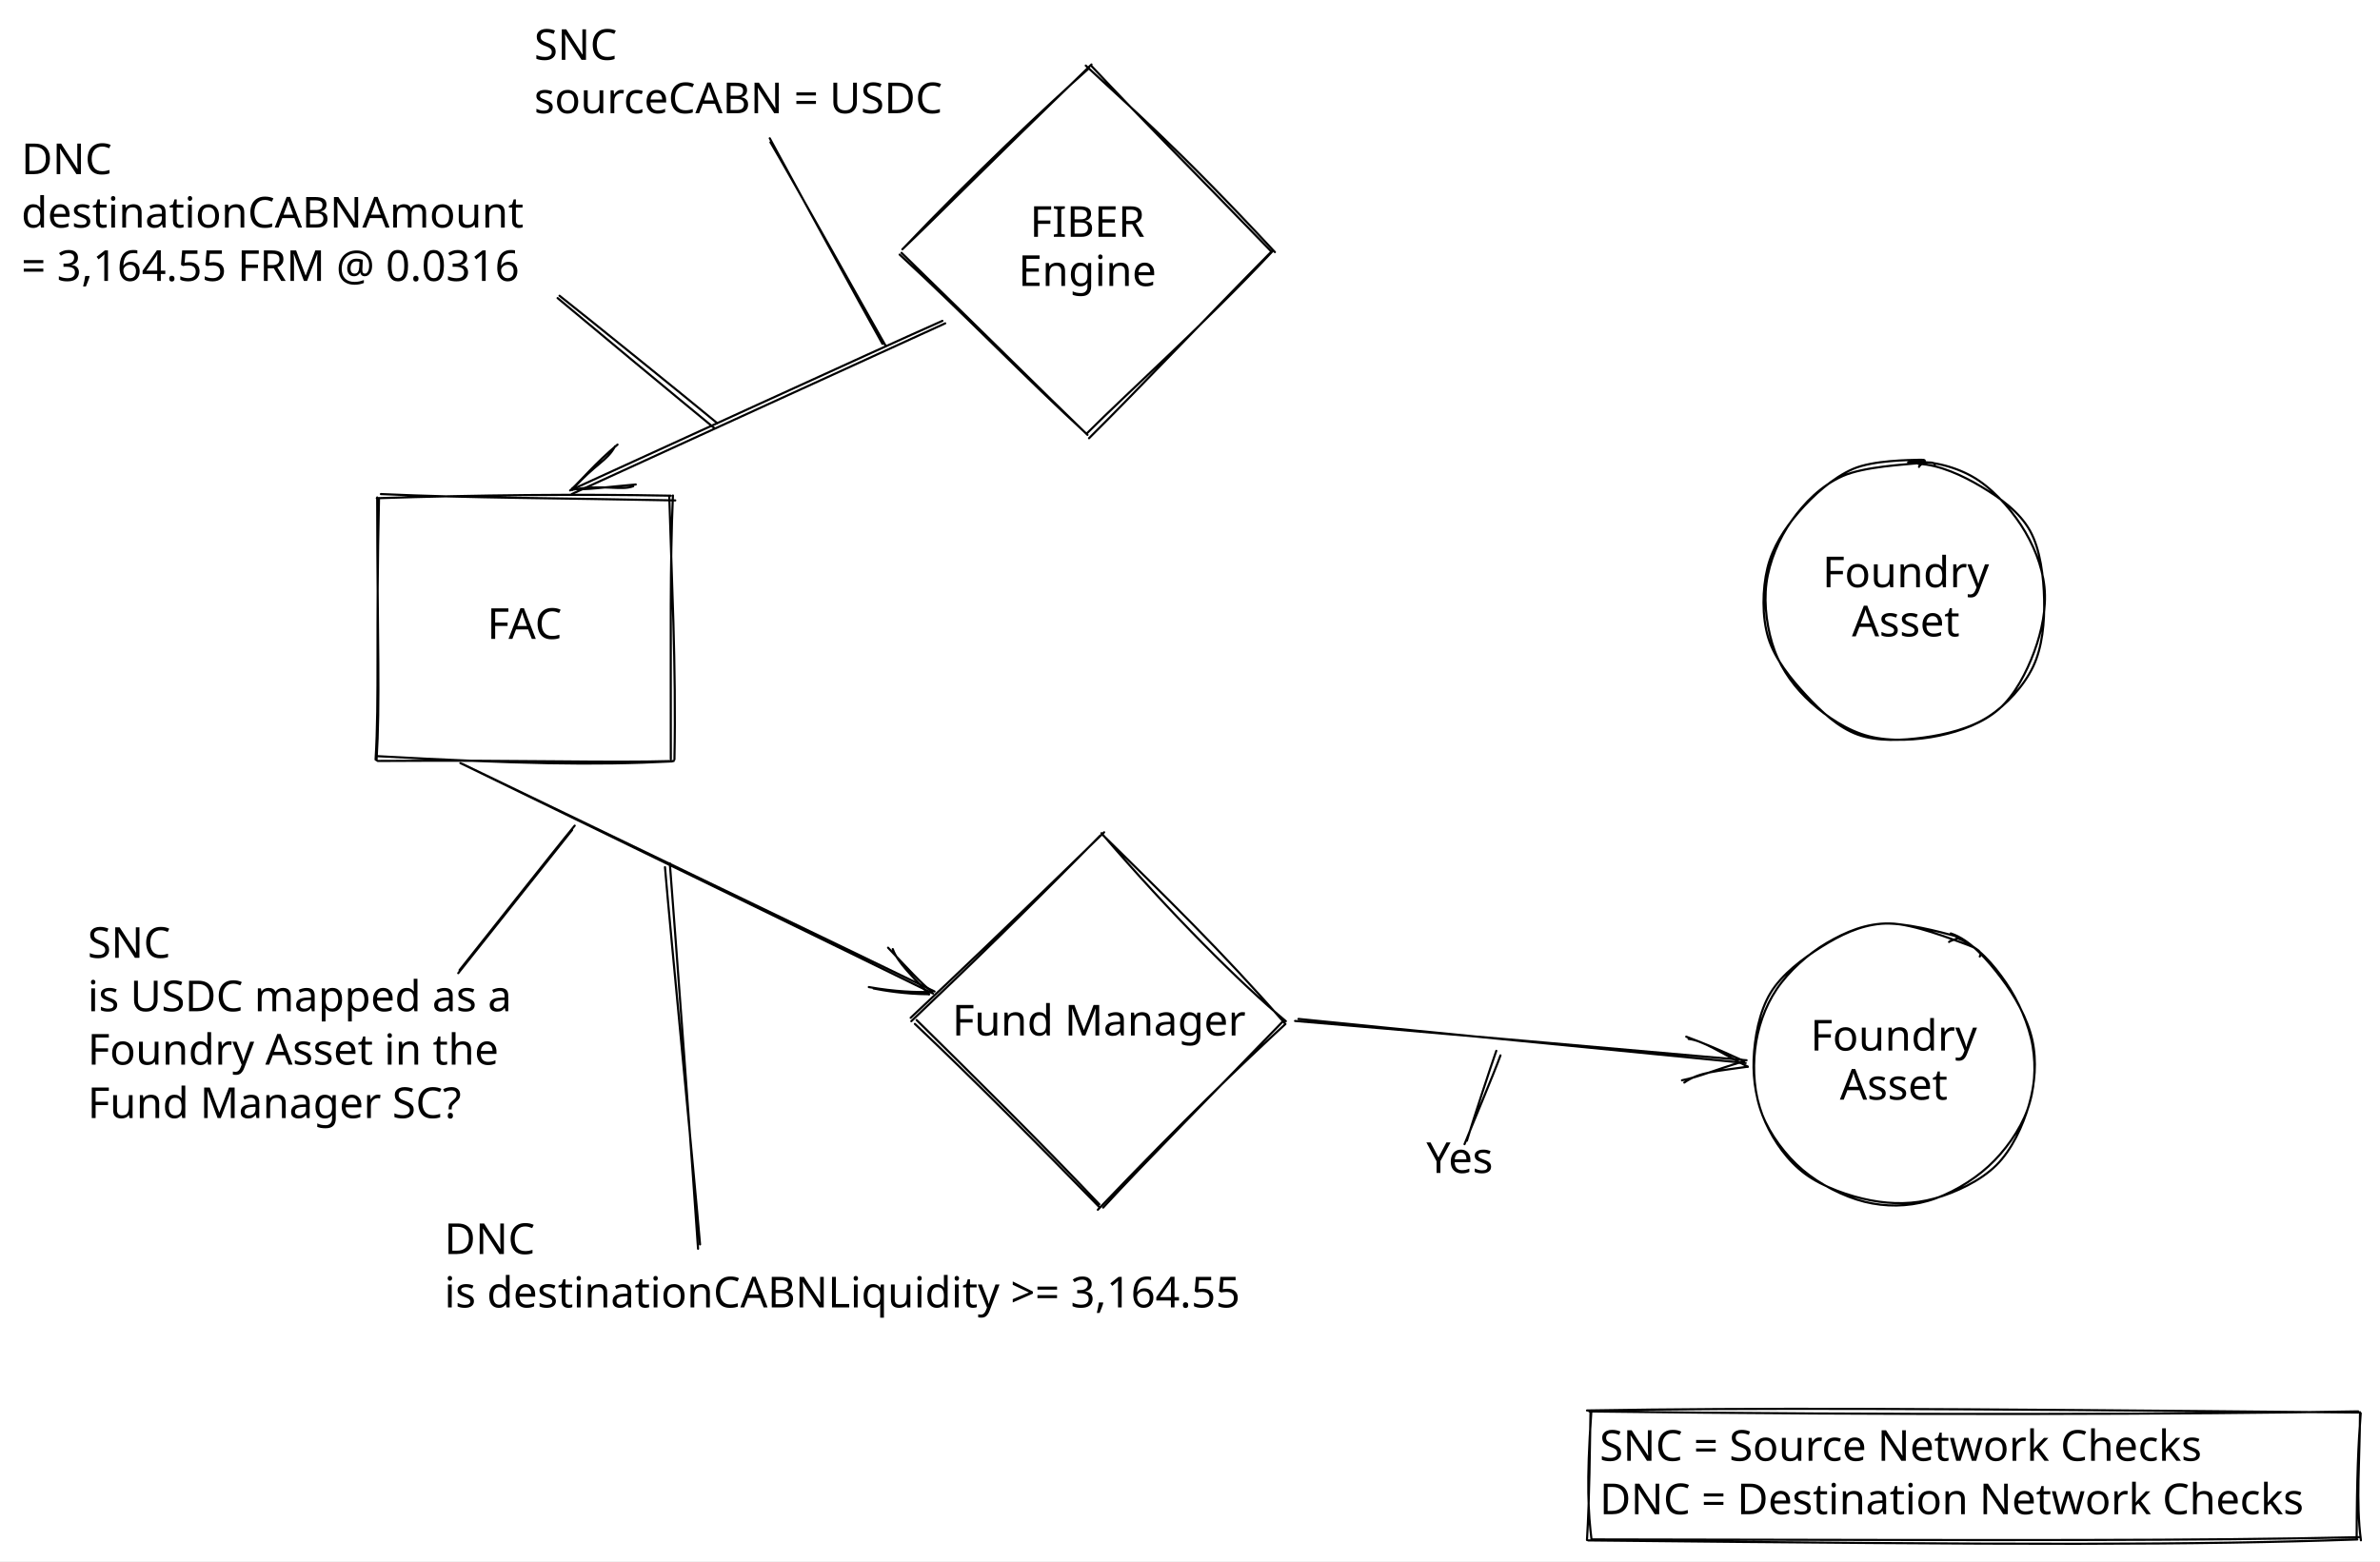
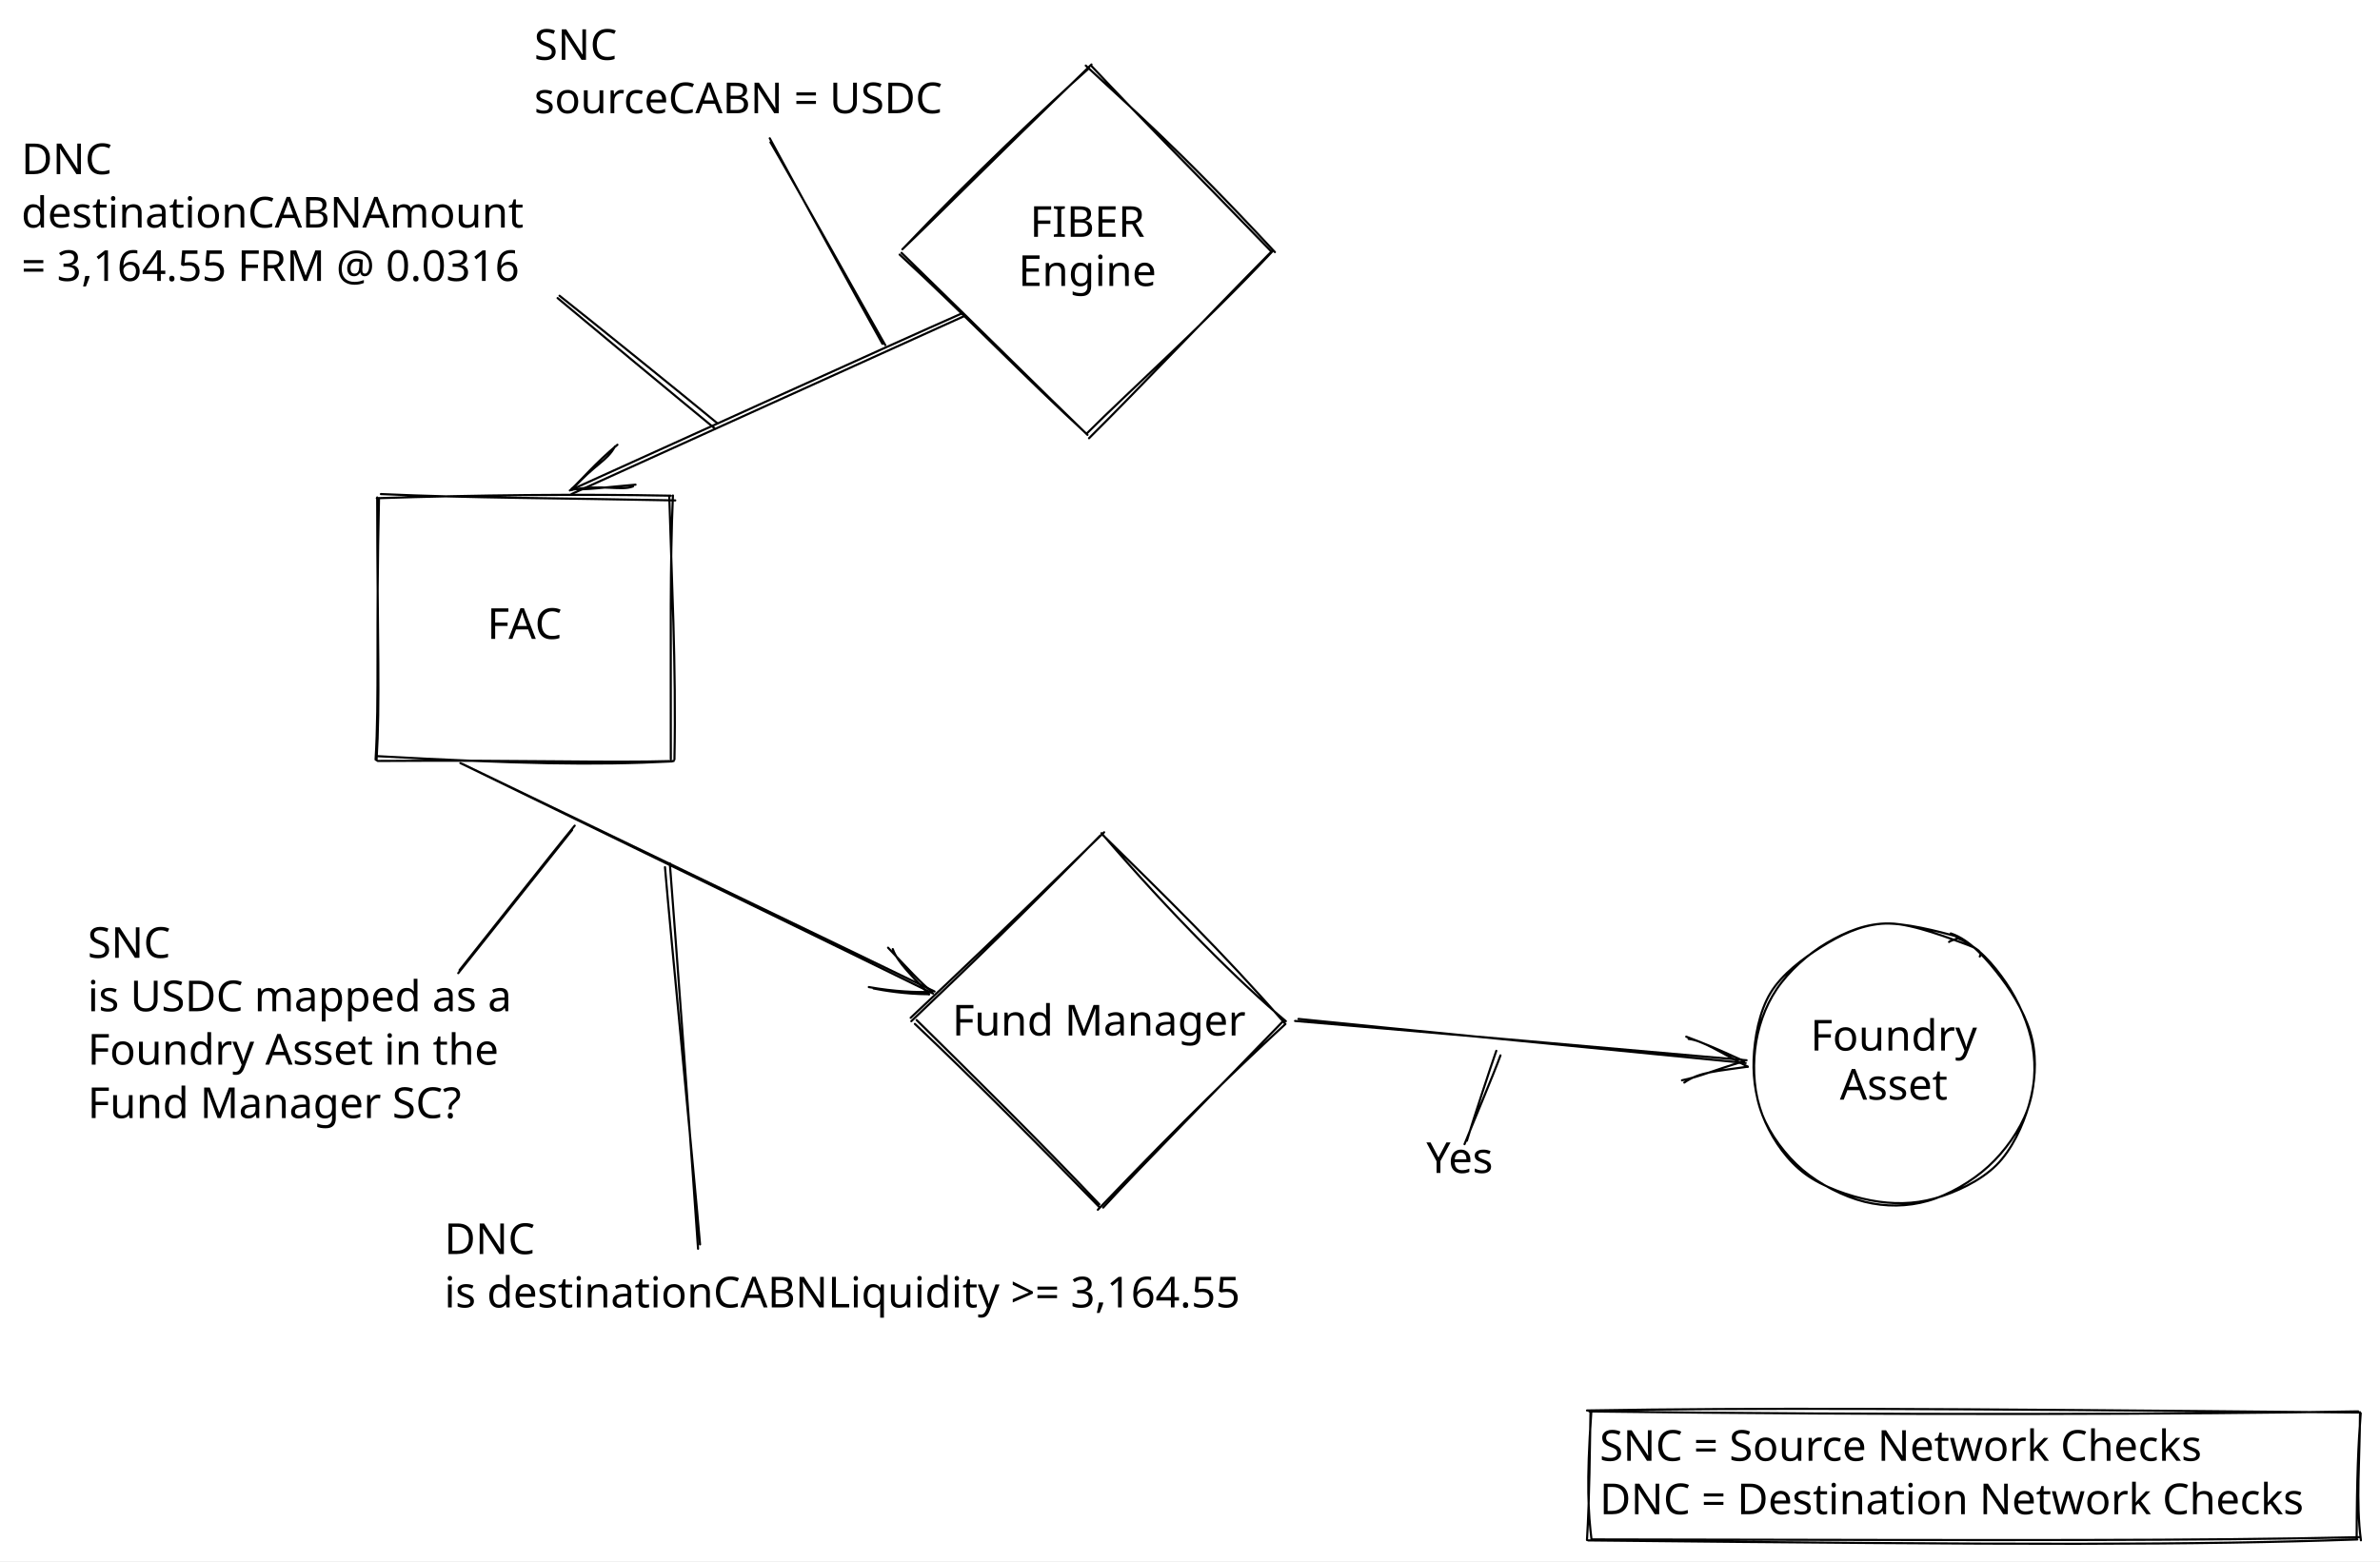
<svg xmlns="http://www.w3.org/2000/svg" version="1.1" viewBox="0 0 1114.029 730.869" width="2228.057" height="1461.739">
  
-   eyJ2ZXJzaW9uIjoiMSIsImVuY29kaW5nIjoiYnN0cmluZyIsImNvbXByZXNzZWQiOnRydWUsImVuY29kZWQiOiJ4nO1cXNly4khcdTAwMTZ9r68g3K9lde5LR/TMYLApvO82nupwyCCMbCwwXHUwMDEy3jr63+emsC1cdTAwMDGSWIxcXFT38FBllEnqKvOec8/NRX9+KVx1MDAxNFaC566z8lthxXmq22230bNcdTAwMWZXvprrXHUwMDBmTs93O1x1MDAxZVx1MDAxNJHwu9/p9+phzVZcdTAwMTB0/d9+/dXudq1rN7jqdG6teudu8DOn7dw5XuBDxf/C90Lhz/Df2I1cdTAwMWGufdfxXHUwMDFhYfWwILqTomr06m7HXHUwMDBi74qRYlx1MDAxNFPKyXtcctcvw91cdTAwMDKnXHUwMDAxxU277TtRSSN8otbBju+/8DoqXe1cdTAwMWRskOrqXHLD0W2bbrt9XHUwMDE0PLdcdTAwMDfPZNdb/Z5cdTAwMTOV+kGvc+ucuY2gZe4+cv39d35cdTAwMDf6LPpVr9O/bnmO71x1MDAwZv2m07XrbvBcdTAwMWM+XHUwMDA1er9qe9dhXHUwMDFi0ZUn+LYqubAkQVx1MDAxNFx1MDAxMa6wVDJqZtBcdTAwMDC2oFx1MDAxN1xipojBv0TpXHUwMDExy0qddqdnLPtcdTAwMDWFn8i2K7t+e1xyXHUwMDA2eo33OkHP9vyu3YNcdTAwMDGL6j2+PbNk79dajnvdXG7Ci9RcdTAwMTJcXFxiLFxiRppKXHUwMDFl3d5cdFx1MDAwN1x1MDAwMq6CUVqi6Mfmpt1qI3SJP0Y7smX3uq9cdTAwMWS24psvMYONreuj/lx1MDAxNPep2GBcdTAwMTfLp5XDy5Nvj6u4WDug69/uN/aq721ccjlg4DxcdTAwMDUr71x1MDAwNX99zWr26uBio7lVvrg8Olx1MDAxM2trpUve03YtuVm71+s8Tttuf90/os/7dvmYdq42sfJtRY9cdTAwMTbQbqVXu0HHfX1fOm1e7N20Lk9QZ+9D7Vx1MDAwZfXa12k7Pmr29a9o4Pvdhj1cdTAwMDAtXHUwMDE2XHUwMDAy3IgrzpCIXHUwMDFjqe16t1Do9dvtLzHDZuFcdTAwMTHN+ejVN1x1MDAxZSFcdTAwMTIp8F5cdTAwMTVcdTAwMTHNJFx1MDAxYemXqs/PXHUwMDFk29uW5/27kvYvS4/q9iegXHUwMDExbFx1MDAxMSlcdTAwMTFihGHNaFx1MDAwNEfTXHUwMDAwXHUwMDEzxEKESiaYRkwqPmLYj2ZcdTAwMTFcIlx1MDAxNcVcdTAwMWNh8bkk0jrpeac3XHUwMDE1dVe5vN8vI7zZq8rD/5PIx0kk1+69bp4z+XBycdAnXHUwMDFim6WA6/p2cLpcdTAwMDBzO87aWcndO7Gdi5Lc7GO3dba/iG6oob3zlr91e188OXkuXHUwMDE3ab/TqTZy5ejkjv9cdTAwMDSOXHUwMDFlMihG0Fx1MDAxY6dcdTAwMTK0UlxmJFx1MDAwNLDW1Fx1MDAwNJ1cdTAwMWT6l5mgM3SeYFx1MDAxNlx1MDAxM5hcdTAwMTOMmVx1MDAxMlxuvubH0FwigaFZxLxvlIwo1VgjnVx1MDAwMyfP5XjRXHUwMDAwd7zgyH1cdKM7XHUwMDFhurph37nt56ExXG49XHUwMDEyTNqorq1cdTAwMWZ+99a9a9dz4p3nO21zXHUwMDA1ulx1MDAwMFxy/ajYdq+N667UwWqnN+TVgVx1MDAwYrnTe4U7t9Fox9qsgyU2tNmrTpOWdHoumGS3j1x1MDAxM1xynVx1MDAwYm1cIuZcXKNpXHUwMDE1oYgyrtj0eiibxZdcdTAwMTZuTGToIU6lXHUwMDA1qSXijGuumaSfizYyJoBcdTAwMDTHRIAwXCJ/XHUwMDBmsIFcdIVcdTAwMWTbs6/jwIlhXHKrfLA2QbuPYS1uZybUek49XHUwMDE4eFpidEufxqCCYUapmFx1MDAxZW/357jddnX1plrZ6jqVxl1n7fTb0uNccqpcdTAwMTBcdTAwMGJTLTDDiFx1MDAxM1x1MDAxMlx1MDAwYiimXHUwMDA1XGJ7lkZEc6khXHTgWsr8XHUwMDEwR5VcdTAwMDVcdFx1MDAwN8FSSsriyUaUj1x1MDAxMGpxrlx1MDAwMPpaJM9qUM2YljGP/5R8pFxcu8X2we3W3VqpdLZ1UNR+2dte3nwkr7xh8Vx1MDAwMn+SYE7u+Fx1MDAxZiiYWUyNjFKKkoooTGZQzNl+tayUorXMYlx1MDAxNE4soVxiXHUwMDAwXFxpIUmeU1x1MDAxYSRcIu8ohMckw4AzKDF2UPw3XHThxVJy5JZDVVx1MDAxN1x1MDAxNrknRL2xyFxy5mVcdTAwMDJrQFxmXHTIgvDA0qClKFIwjHz6YJ1NgcuKLEmFxVx1MDAxOSBLY46UwnpcYlmEQCRXXHUwMDFhXHUwMDEzzik11fJDlmSWpFojSHyRxCwhVEtlKVx0Kl1pxYgkclx1MDAxNHVcdTAwMDRhyGdcdTAwMDBcYnPALrR0XHUwMDBl2Cl4aClUjKKTYOdcdTAwMDd2L1hzvYbrXUNZXHUwMDE0j97WzKZJXHUwMDBmQ6DW+8acVWQhJiSMXHUwMDE2YZpizIFuYtWu7S5U0pY2slx1MDAwN/J2wYnS9LX8PS6uOF5jsk3ZYFx1MDAxY7aJSyVcdTAwMDQ3NEyIYtFcdTAwMTC+m4QtRTWhlMJcYoLUXHUwMDFhs6ht+0Gpc3fnXHUwMDA20MP7XHUwMDFk11x1MDAwYlx1MDAxMnuyaFx1MDAwMN1y7MZoKTxRvGxcdTAwMTT5XdPisPKK/ipEyFxiv7z//cfXxNqrqVx1MDAxZWs+o75cdTAwMWG19iX+/6xaXHUwMDAwol8qY2FKMYMsV05PWXsnTV26ebjduN/F31av7N111thZesrSRFmQIMOzXHUwMDEyxqnAUfg1XHIo8ENQ81x1MDAxYyOFKPBXftlcdTAwMDVBXHQkxSNjX2lcdJhTKeCJaFhyXHUwMDE3XHUwMDAzUmtcdTAwMDX5ToyuXHUwMDE3Jlx1MDAwNo52S9+9wYaAUnFtt/B74eSonKxcdTAwMGZcdTAwMThcdTAwMWT69Xv4bzvNIENcdTAwMWRcdTAwMDSdbpo0XHUwMDE4Mn9UXHUwMDA3pFiWibP20FxmYHxcdTAwMTVRp8GMgDBAalx1MDAwNsVd2a3elcqt8p5f26nX7HpNdfHD0oNMXG5mcVx1MDAxMNWCXHUwMDAxo8BcdTAwMWbDk2agbS3KXHUwMDE1aE5cZtFH5okyzizB4Vx1MDAwM3lcdTAwMGUnktJcdTAwMDRcdTAwMDGuoVxuMYVmSZHImK1vOTxHzMy1izkwOK8yMIJcXFKlWSZcdTAwMDZHlMFoNEspWXCcXHUwMDFjKltskExcdTAwMWS9sHRs4GZcZpNZyp6mXHUwMDAxXHUwMDE4uJgrTfD0YTJ7XHUwMDEyYllcdTAwMTGsXHUwMDA1XHUwMDAxXHUwMDA1SDSIeqKMP1x1MDAwZSFcdTAwMThUiVx1MDAwNVKBc4FcdTAwMDSSetSuXHUwMDA1RkmCLcBcdTAwMWU1wlx1MDAwNJOkXHUwMDE5OKQsKVx1MDAwNdxES8HF+IQ4psSMXHUwMDE3/Wl1/dRcdTAwMWFcdTAwMWFZ4JvwtJJycGCI3yRW6VVCzyfjs2fDh2U8UUrCMEBSwTFTsVx1MDAxNZF3I4jFXHUwMDE4k5oxpcFeTcRPreRTPNR8xnxzQTpeslR6okxcdTAwMDNfSjm9wPDx8brvVWx6035cIseH3fUr+5EvPT1hTKVlaIlcdTAwMDL/SCDl4ZlcdTAwMDeOsIVcdTAwMTA2XHUwMDEz84hxliM/xXZcdTAwMWHFOGlMxisgS1xubJrD5sZcZlx1MDAxOVx1MDAwZik8j00jLlbGu34okVx1MDAwYnd2t+s0XG62X7C/e1x1MDAxYsa63nOh6PtOUHC9QtBy4GpseaxwVPp3ouDXP0Dwf+RcdTAwMTnmSlxymE5NXHJAx2hccknn9MriZmdzu79xenhTau8+blx1MDAxZb9cXDcrjfOlh67GyMKpyGVcXFmEMCSoMlx1MDAxZJJcdTAwMWZyQVtcIlwi0djC3TuKhdlOjSVDkKCkKFx1MDAwYiN+4DE+OS+YPFH/XHUwMDBmyFx1MDAwYpLGznzGRm3GmOuA1ur6yavzMnV1XkGAR0zOgN3mjayo42Bj6+Wy2ttffVJcdTAwMDJcdTAwMDV66bFLubRAyijKXHUwMDE0gn/08EpcdTAwMWFH1GJUaopzzlxuMMXjeFx1MDAwNThamkCursJVzfGtwZhcYuM1n703eLvmX9Nq/+VR7ZY319lO165ULj6+XHUwMDE2n1Ozi9+7OmnJPPlBombfYDtcdTAwMGYjzlx1MDAwYvX4KZTRiXKshYa4haeX2EF5nd7vXHUwMDFjbu3s2Zeb6KXibt14Lz9cdTAwMDHWiYVcdGCcg5aUo6vmRJmVP85AXHUwMDAwI0RZfLf+UqBcdTAwMWS8gkJcdTAwMWVcdTAwMWG361PQbj+U/J2t8va9Ulx1MDAxYvu1+ku31Dmpf1x1MDAxY5Y5NZvXTvWFmzuJRJJvODWJKFwizVx1MDAxNFx1MDAxMV3gRnWRziCQmHEkXHUwMDE0ml4tZJP9MjNIhlpg3GJcYtJzziRT8b5f/L6bXHUwMDA0XHUwMDAyXHUwMDE536iutNlgmcf5w1x1MDAxZrHtZpDEfvfCLPZT96lPkLZjO3CGLZ1cdTAwMGJtQqWm1Vx1MDAxMD3MXlx1MDAwN8ynj9fZ7LW0aGMyI15ToixcdTAwMGWinFx0hFx1MDAxOUPxYzI/XGJumFx1MDAwM+NcdTAwMWH18In73DJ5/qdcdTAwMDXcXHUwMDA0fflcdTAwMTHApa+RIZ5+NkSocCWCi6khly1Ellx1MDAxNXJcXGKLSky1XHUwMDAyKWqm/0dcdTAwMDKcsihnXHUwMDE4pIBmXHUwMDE4aD43xFx1MDAxMaQtglx1MDAxOdFcZlx1MDAwMlx1MDAxOE+ezsLaQkqCUqdI8cSt6oKYlav4huHlnM5axCpcdTAwMTVG0FHmpVx1MDAxMEJcdTAwMTKNNNWxaoNVKmZxwrDCglNsdqWR11xuMy6dZVx1MDAwN8Nho1x1MDAxMOggJCVcdTAwMGVXLYSM9FLMKNNZkIJqgVx0wvgnXzpLdVvzXHUwMDE5c9iouS/x/2fVXG6QXHUwMDE2plx1MDAxM5dcdTAwMDaPgFx1MDAwND+CwCTiWttizc3OYfVMlZ+Lbad/eHt02l5+4sLY0lx1MDAxNGmkXGKi8ezZ/Fx1MDAxZVx1MDAxNIIlXHUwMDEx+CBcdTAwMTnMsOanXHUwMDE0aLTkk3GkjSBcdKFEYjFcdTAwMDcxLaEyrzl+8ob4eY+yzbtcdTAwMDJmXGbJRFDaXCJcdTAwMTbN2N9cdTAwMDbOJFx1MDAwNMNkXHUwMDA2XHUwMDA0qVbxUeL14vZcdTAwMTPtXeOXc1Q6Xv7Qz6S0IOBrYpT28FxuUlx1MDAxOPuFmVxu56BvKZeM4Fx1MDAxY9+2Qy2IXHUwMDE3gFx1MDAwZYhcdTAwMTcqKfAzs1x1MDAxNK5cdFiSXHUwMDEy+IVcdTAwMTJcdTAwMTLNtTT9/1WsXHUwMDBmbVx1MDAwMU9cdTAwMWU581x1MDAxOVx1MDAxYrNcdTAwMDXFPoyYTIMuXHUwMDA2vidgXHUwMDBlmf5FWcGzrOKm2K0/78mX1aZu76M+WnrogmxSllCQXHUwMDExq1x1MDAxMJuxV/qELVBmYUxcdTAwMDWIgYEsUblhl/CkgypjXHUwMDAwXHUwMDA1XHUwMDE3MVx1MDAxYqlS9p9GXHUwMDFhcXfz/tyhL+6aTzar/Y2nco2s8bdJ0Nz2mFxiXHUwMDA23rv4MFk2+zNcdTAwMWGOXHUwMDFmQMhcbsBNza7s4lx1MDAxZFx1MDAxOFx1MDAxNnz3fi/Qr+ZFXHUwMDE3nFx1MDAxNzZcdTAwMGV3XG7/KYB2plgkhlWRXHUwMDEyVnPaVjKP2XNBWYrU/FtJSc3JnVx1MDAxOd54t946eXjY3jqSzcbVZv/moXn8tPwrVFpcIsCxRlx1MDAxMGzBXHUwMDBiXHUwMDE1XHUwMDFi3mVcdTAwMGVcdTAwMTctXHUwMDAxWlx1MDAxNjJzSnJccsE0NvuYcZRcdTAwMDP4XHUwMDA0ZCyjyfNdXHUwMDExjC+untafbi5rXHUwMDBmq7enu6y0WTtHj37uMFZST9ivOj+MXb8wXHUwMDAyiW33vu82YKRcdTAwMGL/ilCxXGbnQGaydy71jGnq7k2QzVLyIVx1MDAxN5mE3IOtb2e9jbuu9tv1I6dz5dcuvi3/iWzFiaE+hPiIJFxygcuZRVx1MDAxMaF68P6iXHUwMDFj580wM6dXXHUwMDExNi+zYcnqXHUwMDE5S1x1MDAwNUJeK4WoTH7lXHUwMDFj01x1MDAxY8NDzLNu9Fx1MDAwMf2siYgnxP9I/Zw2eoPSsYGbUUOn4lx1MDAxN6VLaIGpUjS+53ZcdTAwMTJ+PfulXCKZX370u5R0n27t9v7TT4BfRi3CMdOYM1x1MDAwMUnKyLlvoaFcdTAwMTRpqZiAvFKJ/N6KZN5cdTAwMDeJgUPGZ7WjQKwtqlx1MDAwNqdcIlx1MDAwMKhJ+zjBTjPN+NnnuzRQXHUwMDFj/UcjOHX0wtKxgZtcdTAwMTHAma9aXCI69b0o2syHIDJDXHUwMDFlXFy8apBeXHUwMDE3rXb3j1x1MDAxZlpHXHUwMDE3xV6ldrG19CBcdTAwMDantzSGnoc017zBiFx1MDAwZodhSbHFXHUwMDA0N+ftKYyOyi9cZlOBgC9cdTAwMDSBdDh0XHUwMDAzlvCmM6iC4lx1MDAxZjyGYlx1MDAwZTkyl4J82oavSXuSeifV263GLjxdudar7m43Tm/uZ9mTXHUwMDA0T6nM0CRRRKbjp6WMRKRGLvO6SCSRmuFcXGPy4y2901x1MDAxM53t9OKznJ5PdvrxXHUwMDFjkiBujrqiT1xcXG7J9MOPJYdHu6XC74Wj8NR9YddcdFx1MDAxZTu920Kp5dRv/e9eOSwsR3nYSI1Pylx1MDAxNieRe8K5olx1MDAwZjzTXHUwMDAw119eWWHF7naPXHUwMDAyXHUwMDE4i5W3XHUwMDA1Zlx1MDAxOG638drPUf+vPLjO49q4XHUwMDAz/tJcZj+m1ZArXGYoXHUwMDFkM9h//vXlr/9cdTAwMDGjJ1xityJ9
+   eyJ2ZXJzaW9uIjoiMSIsImVuY29kaW5nIjoiYnN0cmluZyIsImNvbXByZXNzZWQiOnRydWUsImVuY29kZWQiOiJ4nO1cXOtX4shcdTAwMTL/Pn9cdTAwMDXH/Tpm+/3Yc/bei6BcdTAwMGU+8IE64p09nlxiUVwiXHUwMDEwMFx0vvbs/36rg2NcdTAwMDIkXGJIXHUwMDFjZvfmw4ykO51Kd/2qflVdyZ+fXG6FtfCp76z9VlhzXHUwMDFlXHUwMDFidsdt+vbD2mdz/t7xXHUwMDAzt+dBXHUwMDEziX5cdTAwMDe9gd+IerbCsFx1MDAxZvz26692v2/duOFVr9e2XHUwMDFhve7wMqfjdFx1MDAxZC9cZqDjf+F3ofBn9G/iRk3X7va8ZtQ9aojvpKhcdTAwMWE/W+150V0xUoxiSjl57eFcdTAwMDZluFvoNKH52u5cdTAwMDRO3NKMnqh1tFx1MDAxZlx1MDAwNM+8gUpXXHUwMDA3R1uksn7LcHzba7fTqYVPneEz2Y3WwHfi1iD0e23nq9tcZlvm7mPnX69cdTAwMGJ6MGfxVX5vcNPynCBcdTAwMTi5pte3XHUwMDFibvhcdTAwMTQ9XHUwMDA1ej1rezfRXHUwMDE48ZlH+LUuubAkQVx1MDAxNFx1MDAxMa6wVDJcdTAwMWVmOFx1MDAwMLZgXHUwMDE2XGKmiMG/ROkxyUq9Ts83kv2CoiOW7cputG9AQK/52if0bS/o2z4sWNzv4fszS/Z6ruW4N60wOkktwYXAgmCkqeTx7Z1oIeAsXGKlJYovNjftV5qRSvwxPpEt2++/TNhaYH4kXHUwMDA0NrJujutTUqdcdTAwMTKLXSyfbVx1MDAxZl+efnlYx8X6XHUwMDEx3fxyt3VQeVx1MDAxZGtEXHUwMDAxQ+cxXFx7bfjr87Rhr44utq53y1x1MDAxN5e1r2Jjo3TJfW3X04e1fb/3MOu4g82gRp9cdTAwMGXt8lx07V3tYFx1MDAxNdiK1pYw7rZfv0UnXHUwMDAzfVc6u744uG1dnqLewbvGXHUwMDFkmbXPs058POzLX/HCXHUwMDBm+k17XGJaLFx1MDAwNKhcdTAwMTFXnCFcdTAwMTErUsf12tDoXHI6nU9cdMHmsSOa8/Gz3+1cYpFIgfaq2NC8ZUZcdTAwMDalytNTz/b25PmgW9LBZelBtX9cdTAwMDIzgi1cIiVCjDCsXHUwMDE5jeFoXHUwMDA2YIJYiFDJXHUwMDA004hJxcdcdTAwMDT70VaESEUxR1h8rFx1MDAxMWmd+t7Z7bbqbl/eXHUwMDFkllx1MDAxMd7xK/L4/0bk/UYk1+m9uT5n8v704mhAtnZKIdeNvfBsXHTi9pyNryX34NR2LkpyZ4Dd1tfDZUxDXHUwMDFkXHUwMDFknLeC3fZd8fT0qVxcpINer9LM1UanT/xcdTAwMDfY6Fx1MDAxMYFcdTAwMTJcdTAwMDaa40xcdTAwMDOtXHUwMDE0XHUwMDAzXG5cdTAwMDFWa2ZcdTAwMDM93fWvsoGewvNcdTAwMDSzmMCcYMyUUPAzP1x1MDAwYi1SLDSLLe93k4wo1VgjnYNNXkjx4lx1MDAwNe55Yc19jrw7XHUwMDFhObtld93O08hcdTAwMWFFXHUwMDFhXHRcIm1VNjaPv3mb3o3rOcnJXHUwMDBinI45XHUwMDAzU4BGLip23Fx1MDAxYqO6a1xykNrxR7Q6dCF2eu3QdZvNTmLMXHUwMDA2SGLDmH5llrCk57sgkt05SVx1MDAxNXQhtImEco2HVYRcIsq4YrPzoelWfGXhxsRcdTAwMTQ+xKm0ILREnHHNNZP0Y9FGJlxikOCYXGIgRuTvXHUwMDAxNlx1MDAxMKGwb3v2TVx1MDAxMjhcdKxhlVx1MDAwZtbe4O5cdTAwMTNYS8o5XHUwMDE1ar7TXGKHmpbq3bLTXHUwMDE4VDDMKFx1MDAxNbPj7e5cdTAwMWN3Oq6u3Fa2d/vOdrPb2zj7svJ4gy7EwlRcdTAwMGLMMOKEJFx1MDAxY4pcdTAwMTlcdTAwMDHcnqVcdTAwMTHRXFxqXGJcdTAwMDK4ljI/xFFlQcBBsJSSsmSwXHUwMDExxyOEWpwrgL5cdTAwMTbpWVxyqlx1MDAxOdMyofFcdTAwMWZcdTAwMTKPlOttbFx1MDAxZrV3u1x1MDAxYqXS192jolx1MDAwZcre3urGI3nFXHLLJ/hvXHUwMDEx5vSJ/4GEmSXYyLhJUVJcdTAwMTGFyVx1MDAxY4x5ul6tqknRWk6zKJxYQlx1MDAxMVx1MDAwMLjSQpI8U1x1MDAxYSQ23rFcdTAwMGJPUIahzaDEyEHx38SFXHUwMDE3S+meW450XZrnfsPrTXhuXHUwMDEwbyqwhoYhXHUwMDA1WZjxTGhcdKyQ4orM7qynm8BVRZYk0mJUXGJMONcoXHUwMDAxXHUwMDFkcz3BypJcdTAwMDA4rVx1MDAxNdNcdTAwMWHcZI7IUtTSXHUwMDEyY2C+wNVcdTAwMTmXYlx1MDAxMmiKXHUwMDAwU1fA4oWQSlxixsZxR1x1MDAxMIaIXHUwMDA2oLBcdTAwMDDwXCJZXHUwMDE3XHUwMDAwnlx1MDAwMnFcdTAwMDXliU2PNOBcdTAwMDWh7YdcdTAwMWKu13S9XHUwMDFiaIs90vdds1lcdTAwMDLEXGKqjYFcdTAwMTFnXHUwMDFkWYhcdTAwMGKOMNBcdTAwMWKlNOKUkES3XHUwMDFiu2/Es5CEtSWEmsy3wkK+9Hj1jWuO13xbqumAXHUwMDFjlVxuWFx1MDAxZFx1MDAwMUNccsbPRFtxXHUwMDE2NyGUotCFUtApoFtcdTAwMTNcdTAwMTJ17CAs9bpdN4Q5Puy5Xpg6l0VcdTAwMDPqlmM3x1vhiZJt4+jvm1x1MDAxMUfZV/xXIUZH9OP17z8+p/Zez9Zac0zoazzep+T/8zJcdTAwMDLwgWz8dFx1MDAxY2XAzEOsK2c3XFxcdTAwMDen17p0e9/euqviL+tXdnWTNfdX3nBpoiyYdnhWwjhcdTAwMTU4dsJmXHUwMDAwXHUwMDA1mlxinJ5jpFx1MDAxMECD5Fx1MDAxN2NcdTAwMTCUXHUwMDEyVST8yotp4lx1MDAxNHCqXHUwMDEwipcld0ogwWxD1JPI2i2NXHUwMDEy1Kqlb96wLKBU3KhcdTAwMTZ+L5zWyuksgdGRq19JQMe5XHUwMDBlp3CEsNfPXCJcYiPij7OBXGbJpuKsM5JcdTAwMDdM7iXqLJhcdTAwMTFcboql5uDd29VKt1RulVx1MDAwZoL6fqNuN+qqj+9XXHUwMDFlZFIwi4OLXHUwMDEzXGYsXG78MZo6XHUwMDAzI29cZlx1MDAxYzBPjDGXeaKMM0twOCDa4URSmkLDNXQhptFsLFx1MDAxMqkm2Fx1MDAwMVx1MDAwNidtMu5iXHUwMDAxXGYuylx1MDAwZVxmLVx1MDAwN1x1MDAwZq3nYlx1MDAwN+P+LKNlyZ5ypG25bjJz9aLWiYWb001m83uqaFx1MDAxNoDBXHUwMDE2c6VcdJ7dTU5PRawqgoGKXHUwMDAxQyFaKYhdjT6OIJhcdTAwMDH7XHUwMDA3qsC5QFx1MDAwMkk9LtdcdTAwMTK9JMFcdTAwMTZgj1x1MDAxYWKCSVpcdTAwMWVcdTAwMGVBqCFcdTAwMDXcREvBxWRaXHUwMDFjU2LWi34ot1x1MDAwN3EkWD00XHUwMDBmet/NopGlXGafXHUwMDA3u8FBgVxymZ4k0YtcdTAwMTH56TnxUVwiT5SSwlx1MDAwNIWCY6ZcdTAwMTL7XCKvQlx1MDAxMIsxJjVjUfyhifipuXyGhppjQjeXxOMlyzRPlEG4zaWcnWBcdTAwMDT4ZDPwtm1623kkJ8f9zSv7ga+8ecKYSsuYJVxu9keCUY5cdTAwMTlXtDmHIIZF2KTnXHUwMDEx4yxH+4RT8lxySflfrJBcdTAwMDJjScGa5lDiOIXGayl5XCKZuFxcXHUwMDFh71x1MDAwNlx1MDAxMUUudO1+32lcdTAwMTbsoGB/87aMdP5ToVx1MDAxOFx1MDAwNE5YcL1C2HLgbGKTrFAr/TuV8OtcdTAwMWZA+N/zXGZcdTAwMGKFXHUwMDA2TGeGXHUwMDA2wGO0hqBzdmZxu7+zN9g6O74tdapcdTAwMGY7J88319vN85WHrsbIwpnIZVxcWYQwJKgyXHUwMDEzklx1MDAxZnKBW1wiXCLRxPbdK4qFKarGkiFcYlAymIUhP/BcdTAwMThcdTAwMWZcdTAwMWNcdTAwMTe8na7/XHUwMDA3xFx1MDAwNWlrZ46JVZvT5zrAtfpB+lx1MDAxZb3M3KNX4OBcdTAwMTGTc2D3+lZuq5Nwa/f5suJcdTAwMWauPyqBQr3y2KVcXFpAZVx1MDAxNGVcbsE/enQ/jSNqMSo1xTlHXHUwMDA1mOJJvFx1MDAwMlx1MDAxYy1NIFZX0d7mZIEwJsJozUdXXGLv1YNcdTAwMWJaXHUwMDE5PD+oanlnk+337e3ti/fvyOc07PIrWN/aOE9/kHjY77BdxFwiLkSvucjOklx1MDAwM6fiXGLiu9mBPn2dVlx1MDAxN+hkXHUwMDFh0Fx1MDAxObdcdTAwMThcdTAwMDJmzZlkQGzz3DhPQfpkpanSpkIqj1x1MDAxN4h+xL75kH9+81wiXHUwMDAy+qGFpm94pYkt9FFJp6ItO9uGXHUwMDEyqZlxTqy4UFrN8Vx1MDAwNt90+7WqcONcdTAwMTJbVGKqXHUwMDE1eDCTR1x1MDAxOIObsihEsWCYNMOgdPmFs0hbXHUwMDA0M6JcdTAwMTnAiafzYqwtXHUwMDA03JyBv1U8tfJNXHUwMDEwk1x1MDAwMkvWXHUwMDFmfchuOsdY4KlwnDHjNk+6XHUwMDBiI5go846pkERcdTAwMDNcdTAwMWLViW7DdFx1MDAxN7M4YVhhwSnmQI/IS4c5c3DToTkqXHUwMDE0XHUwMDAyq1xmwVx1MDAxNY7SXHUwMDFmQurJ3XRmXHUwMDE524XBn1x0TFx1MDAxMEzchFA/VVx1MDAwZS5Tbc0xobBzhlx1MDAwNFk8gSZqTcZ5gtCgXHUwMDExXHUwMDE44pOZXHLXxi673ulcdTAwMWRXvqryU7HjXGaO27WzzupcdTAwMWIujC1NkUaKIJok3eZ6gbApXHUwMDAz0ohcZkO1/F5IoXHuaEqFPIGgkFx1MDAwYonFXHUwMDAyhmlcdTAwMDV5Qt1cdJZbXHUwMDE5v2gqzVxiMlx1MDAxNUFZ2TA6ZaNcdTAwMWOUSVxihslcdTAwMWNcYlKt4oPEm8W9R+rf4OdzVDpZfdfPpLTA4WtcIlx0XHUwMDFiS0VFvl+YmJpzLCD2Zlx1MDAwNOf48j61wF9cdTAwMDA6wF+oNMfPTE5dXHUwMDEzkCTD8Vx1MDAwYiUkWijH/f902LuqydJXzlx1MDAxY1x1MDAxM2u2JN+HXHUwMDExk1nQxWDvXHSIQ2Zn7eGTrOBrUW08XHUwMDFkyOf1a905RFx1MDAwM7Ty0Fx1MDAwNdqkLKEoUSrCZuJcdTAwMGJcdTAwMDHRXGKUWVx1MDAxOFNcdTAwMDFkYEhLVG7YJTxcdTAwMDWvk1x1MDAwMFx1MDAwNVx1MDAxNTE7slx1MDAxOYUsMUes7tydO/TZ3VxiyE5lsPVYrpNccv49JZPbZpVgoL3Ld5Nls9HTdIJcdTAwMTBcXFZcYmpqyruKXVx1MDAxMCz85v1eoJ/Ne7OcXHUwMDE3to73XHUwMDBi/ylcdTAwMDB3plikulWR4VZz2p9aROyFoCxcdTAwMTNB03haW0pKMfC3mYHsbLZO7+/3dmvyunm1M7i9vz55fF55IGuJXHUwMDAwx1x1MDAxYYGzXHUwMDA1LVRstFxcXHJOWlx1MDAwMrgsROaU5OqCaeLbPFNqQsGeXHUwMDAwjWU0vaIlhvHF1ePm4+1l/X69fVZlpZ36OXpcYnKHsZL6jcKXxWHsXHUwMDA2hTFI7Ll3XHUwMDAzt1x0K134V4yKVSgonUvehdgzppllIECbpeQjKvJcdTAwMTZyj3a/fPW3un1cdTAwMWR0XHUwMDFhNad3XHUwMDE11C++rP5cdTAwMGJeilx1MDAxM2P6XHUwMDEw4mOUNFx1MDAwMi5nXHUwMDE2RYTq4edcdTAwMTByzJthWEWmXHUwMDExNu/Gs3T2jKVcdTAwMDJcIq+VQlSmf8GGaY7hIVx1MDAxNsliv4M/a1wiklx1MDAwMfE/kj9nrd6wdWLh5uTQmfhF2Vx1MDAxNFpgqlx1MDAxNE1cdTAwMTbvvIVfz37eliwoP1x1MDAwNH1K+o9tu3P4+Fx1MDAxM+CXUYtwzDTmTECQMlpcZkKEhlakpWJcdTAwMDLiSiXy+8iC+bxcdTAwMTRcdTAwMDZcdTAwMWIymdWOXHUwMDFksbaoXHUwMDFhlldcdTAwMDJQ01xuQkBOk2b86EJx8+ZcdTAwMTT9RyM4c/Wi1omFm1x1MDAxM8BTv9xAdOa7oNrkQ1x1MDAxMJkjXHUwMDBlLl41id9H6/3Dk/tW7aLob9cvdldcdTAwMWXEoPSWxjDzXHUwMDEw5ppcdTAwMGZcIvBRNywptpjg5tU9XG6ro/Jzw1QgsFx1MDAxN4JcdTAwMTA+pFx1MDAwMyzlwynQXHUwMDA1JVx1MDAwZjyBYlx1MDAwZTEyl4J82Oco36qQ8E8r7d1mXHUwMDE1nq5cXPcr1b3m2e1dY/Zcblx0U42uzNKkmYipip9cdTAwMTUyXHUwMDEykem5zNenkERqjlx1MDAxNyTSXHUwMDFmb+WVnujpSi8+Sun520o/XHUwMDE5Q1x1MDAxMsTNOzPoXHUwMDAzt0Km6uH7gsNatVT4vVCLXt8rVJ3woee3XHUwMDBipZbTaFx1MDAwN9+8ctRYjuOwsVx1MDAxZVx1MDAxZlx1MDAxNC2+ZdxTXG6U3/FMQ1xcf3qxXG5rdr9fXHUwMDBiYS3Wvm8ww3K7zZd5jud/7d51XHUwMDFlNiZcdTAwMTXwl+voMKNGtsKA0jGL/edfn/76XHUwMDFm7yEj8yJ9
  <defs>
    <style>
      @font-face {
        font-family: "Virgil";
        src: url("https://excalidraw.com/Virgil.woff2");
      }
      @font-face {
        font-family: "Cascadia";
        src: url("https://excalidraw.com/Cascadia.woff2");
      }
    </style>
  </defs>
  <rect x="0" y="0" width="1114.029" height="730.869" fill="#ffffff" />
  <g stroke-linecap="round" transform="translate(421.963 30.53726) rotate(0 87 86.82831)">
    <path d="M86.26 0.17 C106.82 19.41, 129.39 38.64, 174.8 87.48 M88.98 0.4 C111.51 24.45, 136.5 49.38, 173.06 87.16 M173.5 87.28 C141.6 121.35, 106.17 152.95, 87.01 172.13 M173.84 86.54 C142.82 117.97, 112.64 149.94, 87.79 174.62 M86.93 172.84 C57.79 146.17, 30.42 117.45, -0.86 88.65 M87.07 173.05 C65.42 152.14, 43.38 130.07, 0.03 87.83 M0.74 85.86 C32.98 51.96, 68.6 18.44, 87.78 1.41 M0.41 86.16 C18.18 69.29, 36.74 50.12, 88.94 -0.35" stroke="#000000" stroke-width="1" fill="none" />
  </g>
  <g stroke-linecap="round" transform="translate(427.4063 391.4278) rotate(0 87 86.82831)">
    <path d="M88.17 -1.39 C120.56 36.38, 153.63 69.31, 174.48 86.64 M88.4 -0.92 C116.77 26.98, 144.84 54.19, 174.16 87.84 M174.28 87.96 C152.69 107.91, 128.62 130.91, 86.47 174.91 M173.54 86.26 C140.16 120.77, 107.31 153.93, 88.96 173.9 M87.18 172.37 C59.33 142.98, 28.15 112.21, 1.65 86.1 M87.39 173.89 C57.96 143.74, 27.79 113.39, 0.83 87.91 M-1.14 85.04 C19.87 65.27, 41.26 45.12, 89.41 -1.8 M-0.84 86.64 C26.59 60.63, 51.72 36.15, 87.65 -0.32" stroke="#000000" stroke-width="1" fill="none" />
  </g>
  <g transform="translate(426.963 93.86557) rotate(0 82 23)">
    <text x="82" y="17" font-family="Virgil, Segoe UI Emoji" font-size="20px" fill="#000000" text-anchor="middle" style="white-space: pre;" direction="ltr">FIBER</text>
    <text x="82" y="40" font-family="Virgil, Segoe UI Emoji" font-size="20px" fill="#000000" text-anchor="middle" style="white-space: pre;" direction="ltr">Engine</text>
  </g>
  <g transform="translate(432.4063 466.7561) rotate(0 82 12.5)">
    <text x="82" y="18" font-family="Virgil, Segoe UI Emoji" font-size="20px" fill="#000000" text-anchor="middle" style="white-space: pre;" direction="ltr">Fund Manager</text>
  </g>
  <g stroke-linecap="round" transform="translate(176.5437 232.307) rotate(0 69.08661 61.77948)">
    <path d="M1.75 -1.01 C43.41 0.88, 84.86 0.84, 139.53 1.96 M-0.16 0.93 C46.02 -0.55, 94.75 -1.11, 137.42 -0.25 M136.73 0.04 C137.78 37.28, 140.02 79.38, 139.15 123.24 M138.44 -0.34 C137.05 32.4, 137.49 63.33, 137.45 123.02 M138.03 124.14 C101.51 126.06, 65.66 125.27, 0.48 121.71 M138.81 123.96 C105.14 124.89, 72.96 123.44, 0.29 123.93 M-0.74 123.27 C0.99 94.93, -0.58 63.4, 0.86 0.83 M-0.29 123.63 C1.38 96.46, 0.12 70.01, 0.01 0.58" stroke="#000000" stroke-width="1" fill="none" />
  </g>
  <g transform="translate(181.5437 282.0865) rotate(0 64 11.5)">
    <text x="64" y="17" font-family="Virgil, Segoe UI Emoji" font-size="20px" fill="#000000" text-anchor="middle" style="white-space: pre;" direction="ltr">FAC</text>
  </g>
  <g stroke-linecap="round">
-     <g transform="translate(442.1337 151.5932) rotate(0 -87.36995 39.4373)">
-       <path d="M0.29 -0.22 C-28.69 12.98, -145.51 66.43, -174.48 79.69 M-1.02 -1.38 C-30.09 11.45, -146.51 64.89, -175.29 77.99" stroke="#000000" stroke-width="1" fill="none" />
+     <g transform="translate(451.2467 148.1093) rotate(0 -91.98558 41.17921)">
+       <path d="M0.29 -0.22 C-30.23 13.56, -153.2 69.33, -183.71 83.17 M-1.02 -1.38 C-31.62 12.03, -154.2 67.79, -184.52 81.48" stroke="#000000" stroke-width="1" fill="none" />
    </g>
-     <g transform="translate(442.1337 151.5932) rotate(0 -87.36995 39.4373)">
-       <path d="M-154.28 57.37 C-157.82 64.21, -163.71 65.67, -174.26 77.67 M-153.08 56.54 C-163.27 65, -170.78 74, -174.43 77.27" stroke="#000000" stroke-width="1" fill="none" />
+     <g transform="translate(451.2467 148.1093) rotate(0 -91.98558 41.17921)">
+       <path d="M-163.44 60.93 C-167 67.75, -172.91 69.19, -183.49 81.15 M-162.24 60.1 C-172.45 68.53, -179.99 77.5, -183.66 80.76" stroke="#000000" stroke-width="1" fill="none" />
    </g>
-     <g transform="translate(442.1337 151.5932) rotate(0 -87.36995 39.4373)">
-       <path d="M-145.75 76.04 C-151.49 78.23, -159.52 75.03, -174.26 77.67 M-144.55 75.21 C-157.91 76.34, -168.78 78.01, -174.43 77.27" stroke="#000000" stroke-width="1" fill="none" />
+     <g transform="translate(451.2467 148.1093) rotate(0 -91.98558 41.17921)">
+       <path d="M-154.97 79.62 C-160.72 81.79, -168.74 78.57, -183.49 81.15 M-153.77 78.79 C-167.14 79.89, -178 81.52, -183.66 80.76" stroke="#000000" stroke-width="1" fill="none" />
    </g>
  </g>
  <g transform="translate(250.0458 10) rotate(0 102.5 25)">
    <text x="0" y="18" font-family="Virgil, Segoe UI Emoji" font-size="20px" fill="#000000" text-anchor="start" style="white-space: pre;" direction="ltr">SNC</text>
    <text x="0" y="43" font-family="Virgil, Segoe UI Emoji" font-size="20px" fill="#000000" text-anchor="start" style="white-space: pre;" direction="ltr">sourceCABN = USDC</text>
  </g>
  <g stroke-linecap="round">
    <g transform="translate(414.115 160.7622) rotate(0 -27.32778 -47.31264)">
      <path d="M0.26 0.81 C-8.7 -14.84, -44.14 -78.34, -53.48 -94.15 M-1.06 0.2 C-10.1 -15.8, -45.08 -79.98, -53.81 -96.02" stroke="#000000" stroke-width="1" fill="none" />
    </g>
  </g>
  <g stroke-linecap="round">
    <g transform="translate(215.7103 356.4826) rotate(0 110.6292 54.388)">
      <path d="M0.81 1.18 C37.81 19.08, 184.89 89.77, 221.74 107.68 M-0.22 0.75 C36.68 18.74, 184.1 90.46, 221.04 108.64" stroke="#000000" stroke-width="1" fill="none" />
    </g>
    <g transform="translate(215.7103 356.4826) rotate(0 110.6292 54.388)">
      <path d="M193.17 106.27 C197.79 107.19, 207.7 108.91, 219.17 108.96 M190.96 105.61 C203.13 107.77, 213.39 108.14, 220.54 107.87" stroke="#000000" stroke-width="1" fill="none" />
    </g>
    <g transform="translate(215.7103 356.4826) rotate(0 110.6292 54.388)">
      <path d="M202.18 87.83 C204.3 94.01, 211.68 100.93, 219.17 108.96 M199.97 87.18 C208.61 96.35, 215.4 103.8, 220.54 107.87" stroke="#000000" stroke-width="1" fill="none" />
    </g>
  </g>
  <g transform="translate(41.02115 430.4059) rotate(0 108 50)">
    <text x="0" y="18" font-family="Virgil, Segoe UI Emoji" font-size="20px" fill="#000000" text-anchor="start" style="white-space: pre;" direction="ltr">SNC</text>
    <text x="0" y="43" font-family="Virgil, Segoe UI Emoji" font-size="20px" fill="#000000" text-anchor="start" style="white-space: pre;" direction="ltr">is USDC mapped as a</text>
    <text x="0" y="68" font-family="Virgil, Segoe UI Emoji" font-size="20px" fill="#000000" text-anchor="start" style="white-space: pre;" direction="ltr">Foundry Asset in the</text>
    <text x="0" y="93" font-family="Virgil, Segoe UI Emoji" font-size="20px" fill="#000000" text-anchor="start" style="white-space: pre;" direction="ltr">Fund Manager SC?</text>
  </g>
  <g stroke-linecap="round">
    <g transform="translate(268.5212 387.6281) rotate(0 -27.01355 33.36087)">
      <path d="M0.48 -1.1 C-8.56 9.79, -44.51 55.41, -53.41 66.53 M-0.73 0.94 C-9.94 12.52, -45.31 57.06, -54.03 67.96" stroke="#000000" stroke-width="1" fill="none" />
    </g>
  </g>
  <g stroke-linecap="round" transform="translate(820.9175 432.842) rotate(0 65.5 65.46252)">
    <path d="M95.72 6.56 C104.8 9.95, 112.17 18.67, 117.97 27.05 C123.77 35.44, 128.83 46.91, 130.51 56.87 C132.18 66.84, 131.46 77.46, 128.02 86.84 C124.57 96.22, 117.58 106.08, 109.84 113.17 C102.1 120.25, 91.23 126.58, 81.57 129.35 C71.9 132.12, 61.66 132.21, 51.87 129.79 C42.07 127.36, 30.79 121.6, 22.81 114.79 C14.82 107.97, 7.64 98.3, 3.94 88.91 C0.25 79.51, -0.51 68.19, 0.62 58.41 C1.74 48.63, 5.11 38.54, 10.72 30.23 C16.33 21.91, 25.44 13.66, 34.25 8.53 C43.06 3.41, 52.6 -0.7, 63.59 -0.53 C74.58 -0.36, 93.16 6.97, 100.2 9.55 C107.23 12.13, 106.25 14, 105.78 14.95 M92.19 4.13 C101.36 7.07, 109.41 16.64, 115.77 24.96 C122.13 33.27, 128.19 44.11, 130.37 54.01 C132.54 63.92, 131.62 74.62, 128.81 84.39 C125.99 94.17, 120.85 105.38, 113.49 112.68 C106.12 119.98, 94.4 125.47, 84.63 128.21 C74.86 130.95, 64.94 131.01, 54.85 129.11 C44.77 127.2, 32.35 122.85, 24.11 116.78 C15.88 110.71, 9.5 101.6, 5.47 92.66 C1.44 83.73, -0.46 73.28, -0.08 63.17 C0.31 53.07, 2.48 40.85, 7.79 32.05 C13.09 23.25, 23.09 15.79, 31.74 10.38 C40.39 4.98, 49.43 0.5, 59.68 -0.38 C69.94 -1.26, 87.97 3.66, 93.26 5.08 C98.54 6.5, 92.17 7.14, 91.41 8.13" stroke="#000000" stroke-width="1" fill="none" />
  </g>
-   <g stroke-linecap="round" transform="translate(826.5583 215.9495) rotate(0 65.5 65.46252)">
-     <path d="M66.61 0.49 C76.31 -0.58, 87.61 2.12, 96.41 7.01 C105.21 11.9, 113.73 21.18, 119.4 29.81 C125.06 38.44, 129.37 48.9, 130.4 58.79 C131.43 68.69, 129.14 79.65, 125.6 89.18 C122.06 98.7, 116.58 109.4, 109.16 115.95 C101.74 122.5, 91.23 126.35, 81.08 128.47 C70.93 130.6, 58.25 131.3, 48.26 128.72 C38.28 126.14, 28.51 119.64, 21.17 112.99 C13.82 106.34, 7.67 98.12, 4.19 88.81 C0.7 79.5, -1.04 67.28, 0.28 57.11 C1.6 46.93, 6.16 36.13, 12.11 27.76 C18.05 19.4, 25.86 11.42, 35.93 6.93 C46 2.43, 65.35 1.55, 72.53 0.79 C79.72 0.03, 79.13 1.17, 79.04 2.34 M71.43 1.23 C81.04 1.51, 92.2 6.71, 100.9 11.92 C109.6 17.13, 118.75 23.7, 123.64 32.5 C128.54 41.3, 130.01 54.12, 130.26 64.71 C130.51 75.31, 129.47 86.93, 125.13 96.07 C120.78 105.21, 112.7 114.01, 104.17 119.55 C95.65 125.09, 84.16 127.9, 73.97 129.3 C63.79 130.71, 52.25 131.29, 43.05 127.98 C33.85 124.66, 25.76 116.98, 18.78 109.43 C11.79 101.87, 4.14 92.56, 1.13 82.65 C-1.88 72.75, -1.66 59.81, 0.74 49.98 C3.13 40.16, 8.79 31.44, 15.48 23.71 C22.17 15.97, 31.42 7.62, 40.87 3.55 C50.33 -0.52, 67.08 -0.56, 72.22 -0.71 C77.36 -0.87, 71.86 1.47, 71.69 2.62" stroke="#000000" stroke-width="1" fill="none" />
-   </g>
  <g transform="translate(825.9175 474.8045) rotate(0 60.5 23)">
-     <text x="60.5" y="17" font-family="Virgil, Segoe UI Emoji" font-size="20px" fill="#000000" text-anchor="middle" style="white-space: pre;" direction="ltr">Foundry</text>
-     <text x="60.5" y="40" font-family="Virgil, Segoe UI Emoji" font-size="20px" fill="#000000" text-anchor="middle" style="white-space: pre;" direction="ltr">Asset</text>
-   </g>
-   <g transform="translate(831.5583 257.912) rotate(0 60.5 23)">
    <text x="60.5" y="17" font-family="Virgil, Segoe UI Emoji" font-size="20px" fill="#000000" text-anchor="middle" style="white-space: pre;" direction="ltr">Foundry</text>
    <text x="60.5" y="40" font-family="Virgil, Segoe UI Emoji" font-size="20px" fill="#000000" text-anchor="middle" style="white-space: pre;" direction="ltr">Asset</text>
  </g>
  <g stroke-linecap="round">
    <g transform="translate(607.3119 477.7582) rotate(0 104.6071 9.543671)">
      <path d="M-1.12 0.2 C33.95 3.11, 175.32 15.51, 210.22 18.61 M0.49 -0.75 C35.5 2.85, 174.76 16.45, 209.8 19.9" stroke="#000000" stroke-width="1" fill="none" />
    </g>
    <g transform="translate(607.3119 477.7582) rotate(0 104.6071 9.543671)">
      <path d="M181.07 29.04 C188.13 24.02, 196.67 23.68, 210.77 21.62 M179.98 27.99 C188.25 26.29, 193.84 23.64, 209.06 19.02" stroke="#000000" stroke-width="1" fill="none" />
    </g>
    <g transform="translate(607.3119 477.7582) rotate(0 104.6071 9.543671)">
      <path d="M183.08 8.61 C189.75 9.37, 197.73 14.83, 210.77 21.62 M181.98 7.56 C189.8 10.51, 194.93 12.53, 209.06 19.02" stroke="#000000" stroke-width="1" fill="none" />
    </g>
  </g>
  <g transform="translate(666.7524 531.11) rotate(0 16.5 12.5)">
    <text x="16.5" y="18" font-family="Virgil, Segoe UI Emoji" font-size="20px" fill="#000000" text-anchor="middle" style="white-space: pre;" direction="ltr">Yes</text>
  </g>
  <g stroke-linecap="round">
    <g transform="translate(700.8704 492.8396) rotate(0 -6.979858 20.50461)">
      <path d="M-0.48 -0.9 C-2.89 5.8, -12.11 34.02, -14.26 41.18 M1.47 1.24 C-1.14 8.68, -12.81 36.3, -15.36 42.8" stroke="#000000" stroke-width="1" fill="none" />
    </g>
  </g>
  <g transform="translate(10 63.51767) rotate(0 127.5 37.5)">
    <text x="0" y="18" font-family="Virgil, Segoe UI Emoji" font-size="20px" fill="#000000" text-anchor="start" style="white-space: pre;" direction="ltr">DNC</text>
    <text x="0" y="43" font-family="Virgil, Segoe UI Emoji" font-size="20px" fill="#000000" text-anchor="start" style="white-space: pre;" direction="ltr">destinationCABNAmount</text>
    <text x="0" y="68" font-family="Virgil, Segoe UI Emoji" font-size="20px" fill="#000000" text-anchor="start" style="white-space: pre;" direction="ltr">= 3,164.55 FRM @ 0.0316</text>
  </g>
  <g transform="translate(207.9942 569.0642) rotate(0 194.5 25)">
    <text x="0" y="18" font-family="Virgil, Segoe UI Emoji" font-size="20px" fill="#000000" text-anchor="start" style="white-space: pre;" direction="ltr">DNC</text>
    <text x="0" y="43" font-family="Virgil, Segoe UI Emoji" font-size="20px" fill="#000000" text-anchor="start" style="white-space: pre;" direction="ltr">is destinationCABNLiquidity &gt;= 3,164.55</text>
  </g>
  <g stroke-linecap="round">
    <g transform="translate(326.6523 583.7064) rotate(0 -7.274506 -89.21994)">
      <path d="M1.02 -1.13 C-1.41 -30.59, -12.93 -148.03, -15.39 -177.75 M0.09 0.89 C-1.89 -28.83, -10.76 -149.59, -13.12 -179.51" stroke="#000000" stroke-width="1" fill="none" />
    </g>
  </g>
  <g stroke-linecap="round">
    <g transform="translate(335.4318 198.655) rotate(0 -36.8093 -29.69144)">
      <path d="M0.25 -0.58 C-11.93 -10.71, -61.09 -50.44, -73.53 -60.21 M-1.08 1.73 C-13.37 -8.31, -62.63 -49.19, -74.43 -59.11" stroke="#000000" stroke-width="1" fill="none" />
    </g>
  </g>
  <g stroke-linecap="round" transform="translate(743.7724 660.8694) rotate(0 180.1281 30)">
    <path d="M-0.92 -0.56 C77.8 -1.84, 156.63 -1.55, 360.08 0.41 M0.18 -0.11 C142.74 1.72, 284.61 1.24, 360.05 -0.14 M360.91 0.27 C360.82 22.74, 358.93 42.38, 361.33 60.22 M361.23 0.74 C360.12 15.16, 359.41 29.93, 359.33 59.61 M361.17 58.75 C283.2 60.49, 205.87 60.2, 1.24 59.8 M359.63 59.83 C282.56 62.49, 205.75 62.42, -0.4 60.27 M1.23 60.27 C-0.31 47.74, -1.27 33.38, 1.08 0.3 M-0.94 60.07 C0.33 39.04, 0.33 17.85, 0.71 0.2" stroke="#000000" stroke-width="1" fill="none" />
  </g>
  <g transform="translate(748.7724 665.8694) rotate(0 175.1281 25)">
    <text x="0" y="18" font-family="Virgil, Segoe UI Emoji" font-size="20px" fill="#000000" text-anchor="start" style="white-space: pre;" direction="ltr">SNC = Source Network Checks</text>
    <text x="0" y="43" font-family="Virgil, Segoe UI Emoji" font-size="20px" fill="#000000" text-anchor="start" style="white-space: pre;" direction="ltr">DNC = Destination Network Checks</text>
  </g>
</svg>
